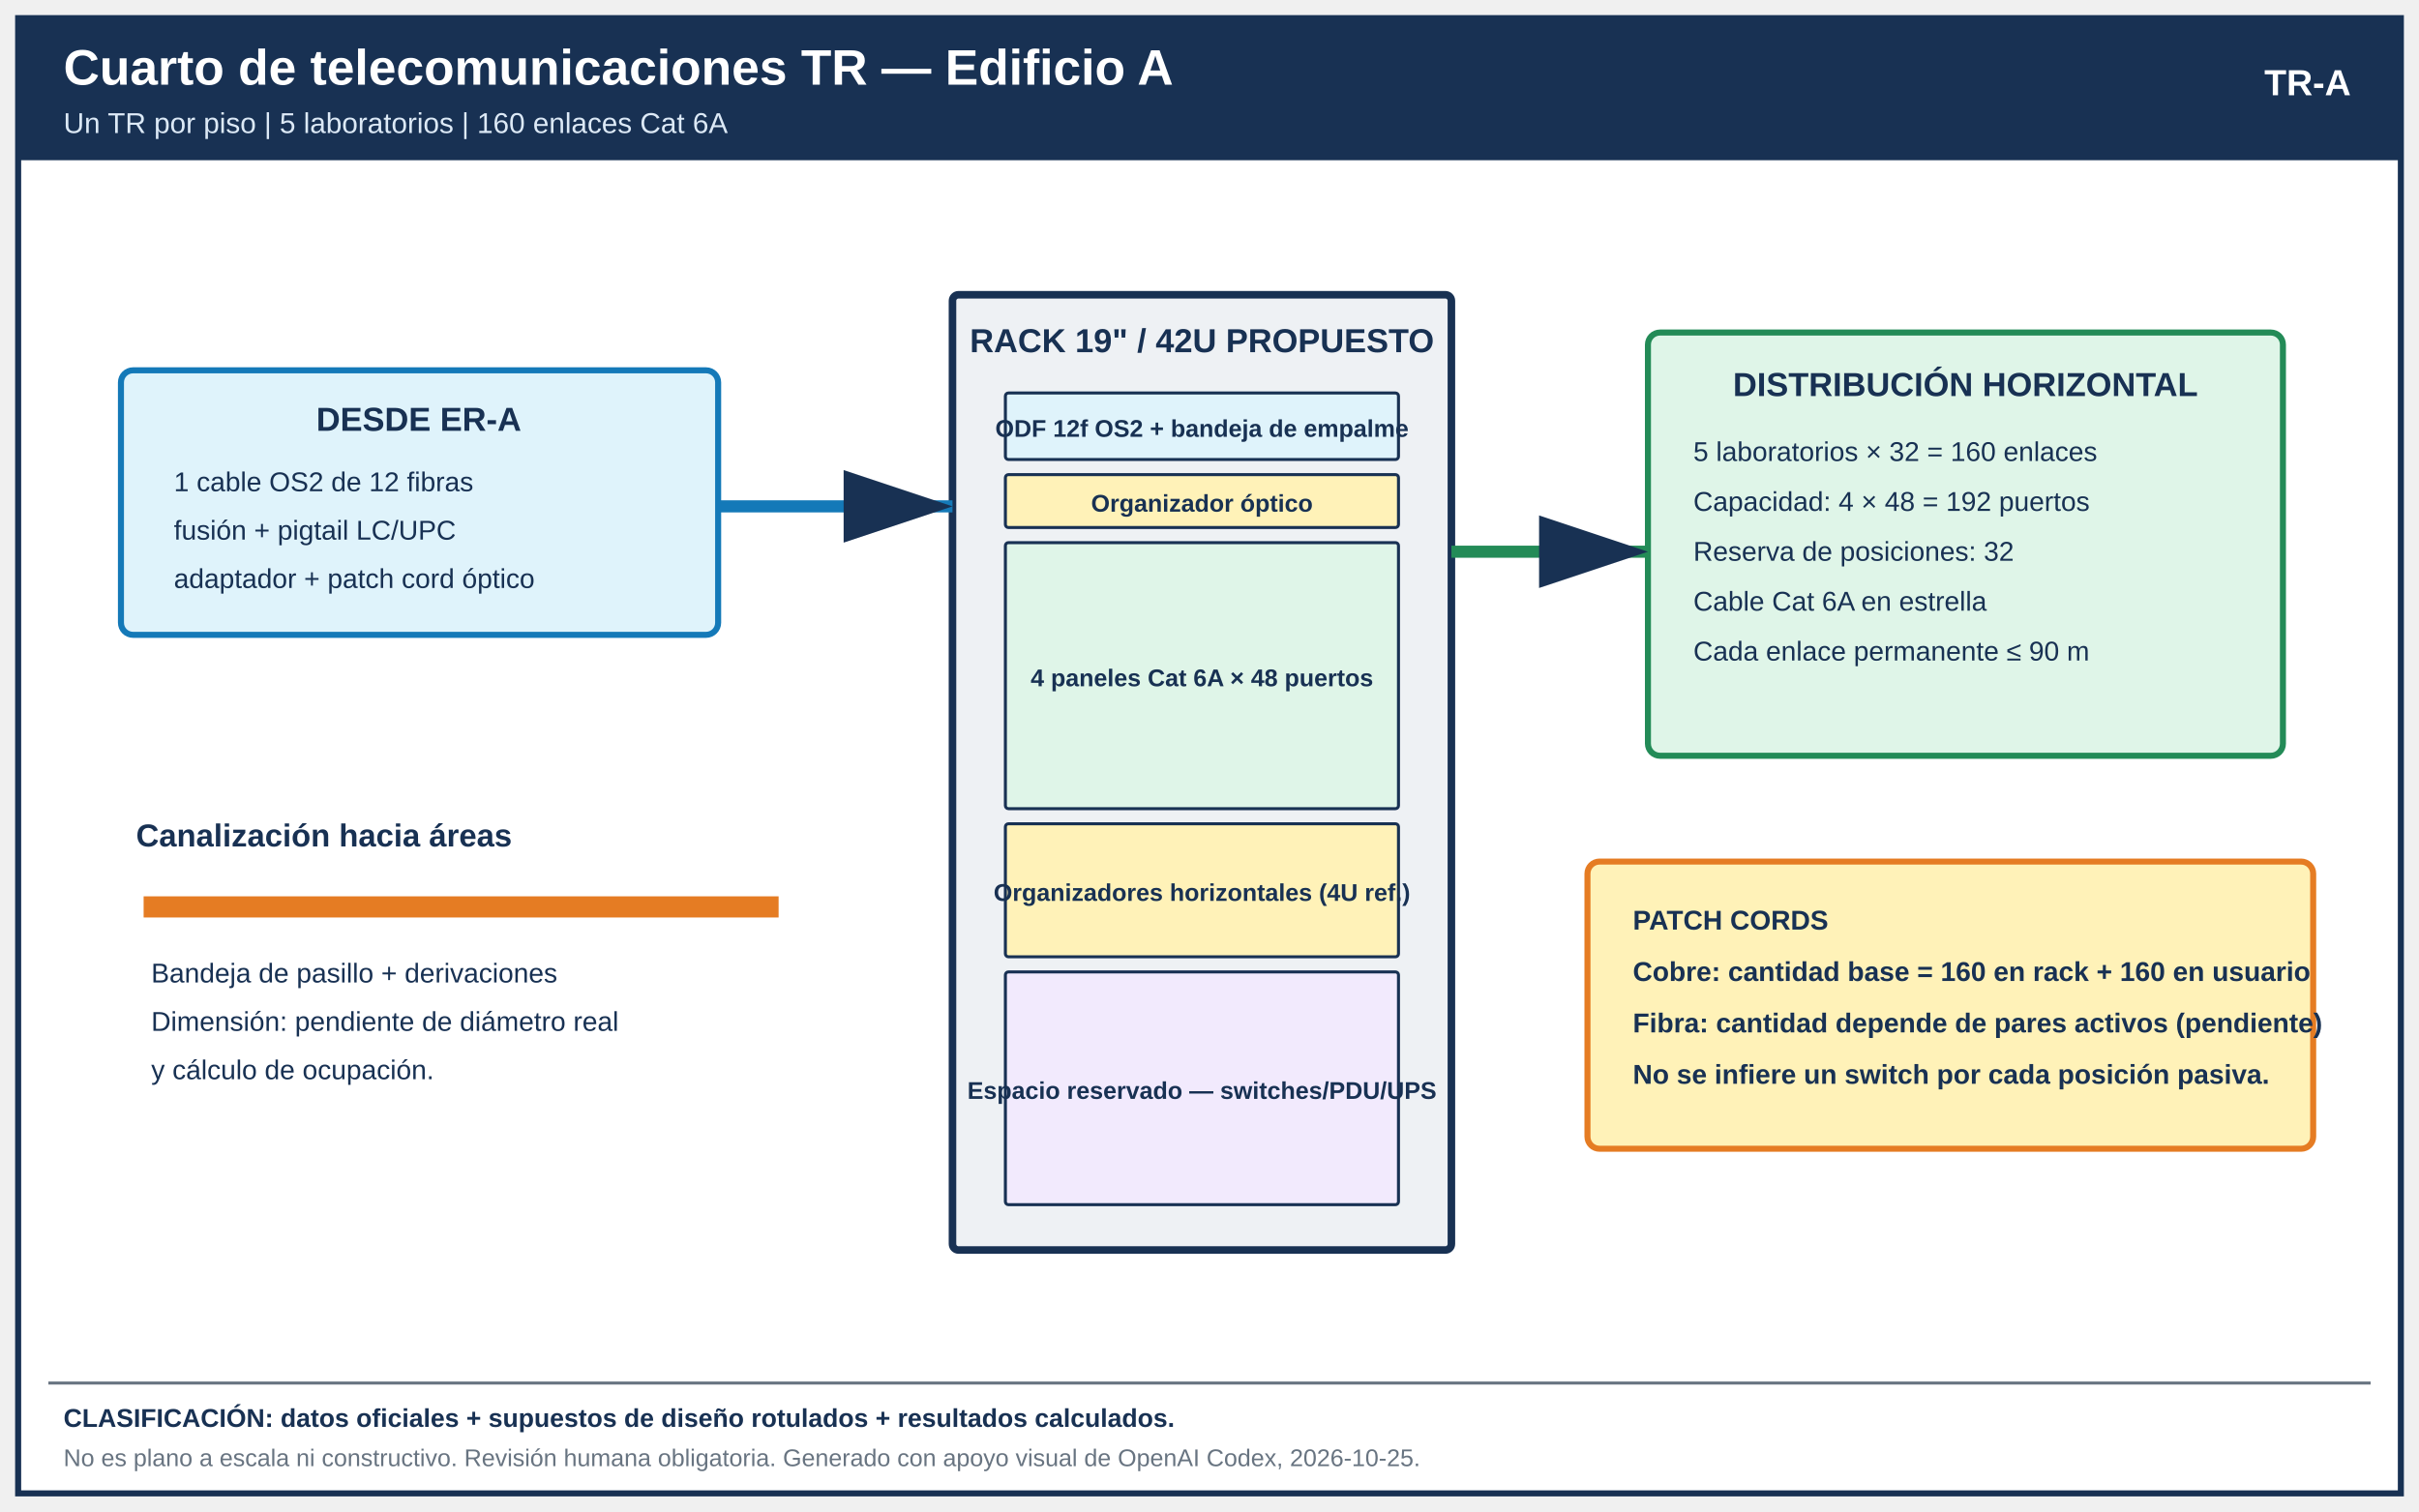
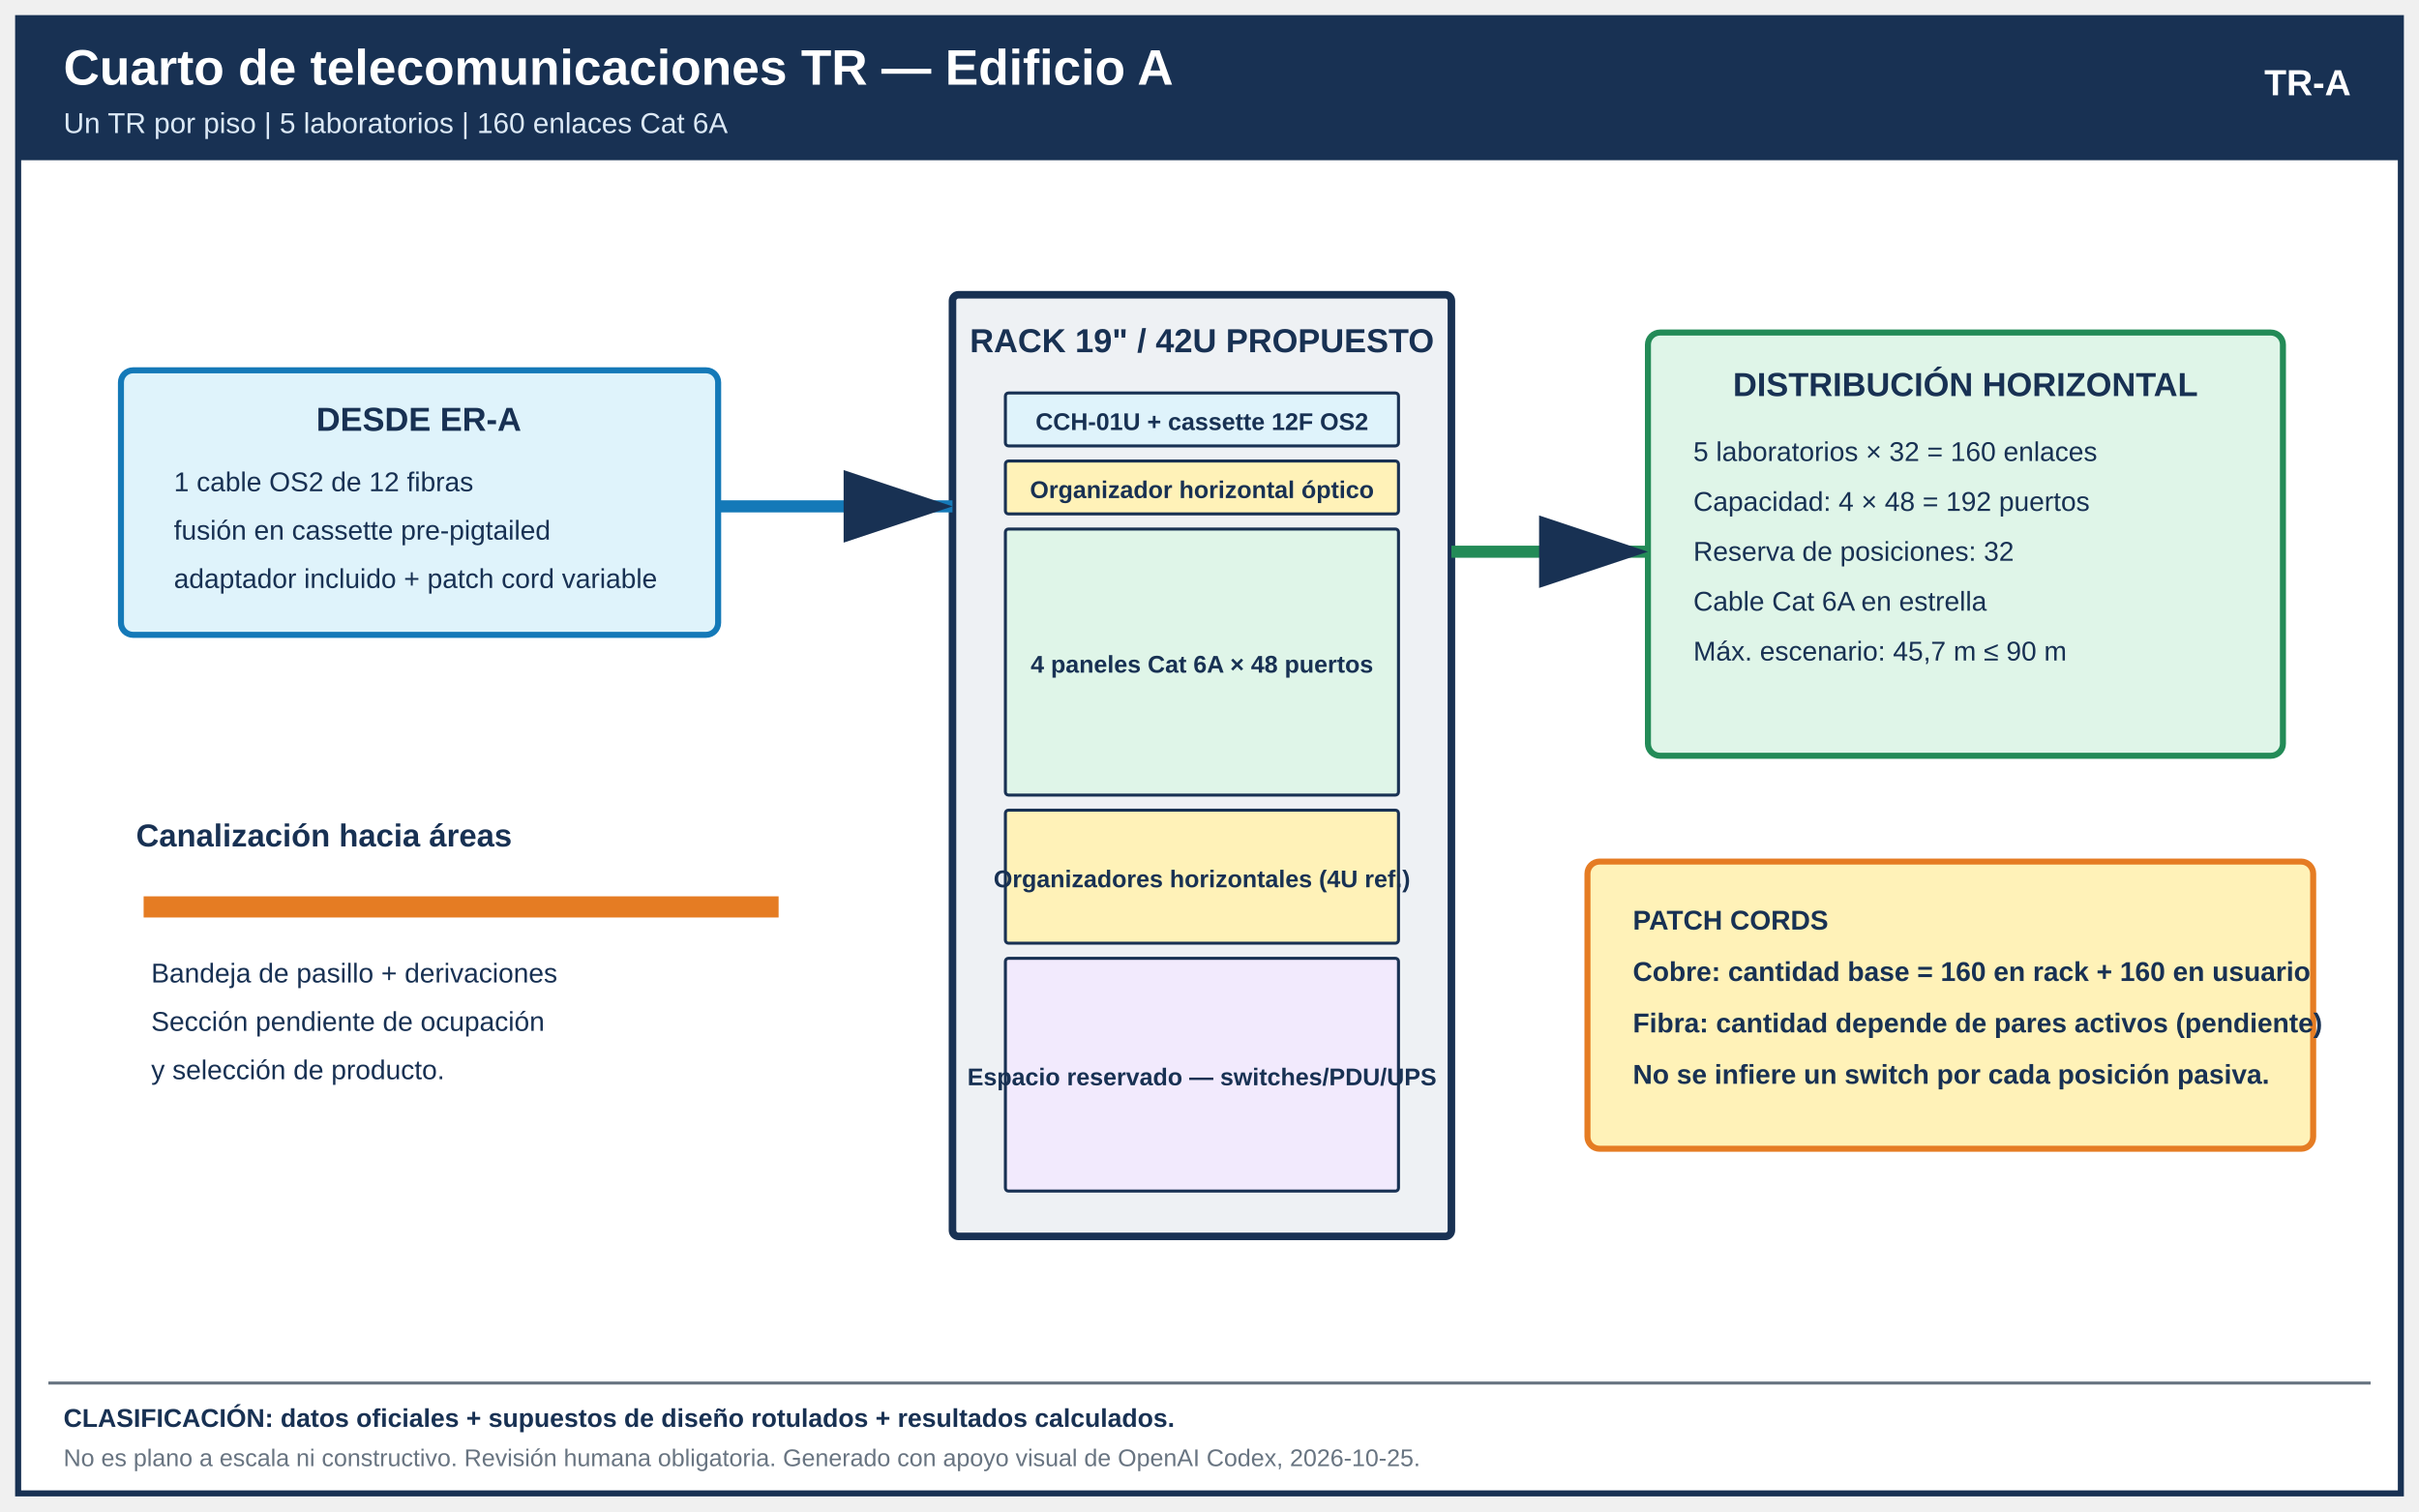
<svg xmlns="http://www.w3.org/2000/svg" width="1600" height="1000" viewBox="0 0 1600 1000">
  <defs>
    <marker id="arrow" markerWidth="10" markerHeight="10" refX="9" refY="3" orient="auto" markerUnits="strokeWidth">
      <path d="M0,0 L0,6 L9,3 z" fill="#183153" />
    </marker>
  </defs>
  <style>text{font-family:Arial,Helvetica,sans-serif}.small{font-size:18px}.tiny{font-size:15px}</style>
  <rect x="12" y="12" width="1576" height="976" rx="0" fill="white" stroke="#183153" stroke-width="4" />
  <rect x="12" y="12" width="1576" height="94" rx="0" fill="#183153" stroke="#183153" stroke-width="0" />
  <text x="42" y="56" font-size="33" font-weight="bold" text-anchor="start" fill="white">Cuarto de telecomunicaciones TR — Edificio A</text>
  <text x="42" y="88" font-size="19" font-weight="normal" text-anchor="start" fill="#dce9f6">Un TR por piso | 5 laboratorios | 160 enlaces Cat 6A</text>
  <text x="1555" y="63" font-size="24" font-weight="bold" text-anchor="end" fill="white">TR-A</text>
-   <rect x="630" y="195" width="330" height="632" rx="4" fill="#eef1f4" stroke="#183153" stroke-width="5" />
+   <rect x="630" y="195" width="330" height="623" rx="4" fill="#eef1f4" stroke="#183153" stroke-width="5" />
  <text x="795" y="233" font-size="22" font-weight="bold" text-anchor="middle" fill="#183153">RACK 19" / 42U PROPUESTO</text>
-   <rect x="665" y="260" width="260" height="44" rx="2" fill="#dff3fb" stroke="#183153" stroke-width="2" />
-   <text x="795" y="289.0" font-size="16" font-weight="bold" text-anchor="middle" fill="#183153">ODF 12f OS2 + bandeja de empalme</text>
-   <rect x="665" y="314" width="260" height="35" rx="2" fill="#fff2b8" stroke="#183153" stroke-width="2" />
-   <text x="795" y="338.5" font-size="16" font-weight="bold" text-anchor="middle" fill="#183153">Organizador óptico</text>
-   <rect x="665" y="359" width="260" height="176" rx="2" fill="#dff5e8" stroke="#183153" stroke-width="2" />
-   <text x="795" y="454.0" font-size="16" font-weight="bold" text-anchor="middle" fill="#183153">4 paneles Cat 6A × 48 puertos</text>
-   <rect x="665" y="545" width="260" height="88" rx="2" fill="#fff2b8" stroke="#183153" stroke-width="2" />
-   <text x="795" y="596.0" font-size="16" font-weight="bold" text-anchor="middle" fill="#183153">Organizadores horizontales (4U ref.)</text>
-   <rect x="665" y="643" width="260" height="154" rx="2" fill="#f2eafd" stroke="#183153" stroke-width="2" />
-   <text x="795" y="727.0" font-size="16" font-weight="bold" text-anchor="middle" fill="#183153">Espacio reservado — switches/PDU/UPS</text>
+   <rect x="665" y="260" width="260" height="35" rx="2" fill="#dff3fb" stroke="#183153" stroke-width="2" />
+   <text x="795" y="284.5" font-size="16" font-weight="bold" text-anchor="middle" fill="#183153">CCH-01U + cassette 12F OS2</text>
+   <rect x="665" y="305" width="260" height="35" rx="2" fill="#fff2b8" stroke="#183153" stroke-width="2" />
+   <text x="795" y="329.5" font-size="16" font-weight="bold" text-anchor="middle" fill="#183153">Organizador horizontal óptico</text>
+   <rect x="665" y="350" width="260" height="176" rx="2" fill="#dff5e8" stroke="#183153" stroke-width="2" />
+   <text x="795" y="445.0" font-size="16" font-weight="bold" text-anchor="middle" fill="#183153">4 paneles Cat 6A × 48 puertos</text>
+   <rect x="665" y="536" width="260" height="88" rx="2" fill="#fff2b8" stroke="#183153" stroke-width="2" />
+   <text x="795" y="587.0" font-size="16" font-weight="bold" text-anchor="middle" fill="#183153">Organizadores horizontales (4U ref.)</text>
+   <rect x="665" y="634" width="260" height="154" rx="2" fill="#f2eafd" stroke="#183153" stroke-width="2" />
+   <text x="795" y="718.0" font-size="16" font-weight="bold" text-anchor="middle" fill="#183153">Espacio reservado — switches/PDU/UPS</text>
  <rect x="80" y="245" width="395" height="175" rx="8" fill="#dff3fb" stroke="#1479b8" stroke-width="4" />
  <text x="277" y="285" font-size="22" font-weight="bold" text-anchor="middle" fill="#183153">DESDE ER-A</text>
  <text x="115" y="325" font-size="18" font-weight="normal" text-anchor="start" fill="#183153">1 cable OS2 de 12 fibras</text>
-   <text x="115" y="357" font-size="18" font-weight="normal" text-anchor="start" fill="#183153">fusión + pigtail LC/UPC</text>
-   <text x="115" y="389" font-size="18" font-weight="normal" text-anchor="start" fill="#183153">adaptador + patch cord óptico</text>
+   <text x="115" y="357" font-size="18" font-weight="normal" text-anchor="start" fill="#183153">fusión en cassette pre-pigtailed</text>
+   <text x="115" y="389" font-size="18" font-weight="normal" text-anchor="start" fill="#183153">adaptador incluido + patch cord variable</text>
  <line x1="475" y1="335" x2="630" y2="335" stroke="#1479b8" stroke-width="8" fill="none" marker-end="url(#arrow)" />
  <rect x="1090" y="220" width="420" height="280" rx="8" fill="#dff5e8" stroke="#238b57" stroke-width="4" />
  <text x="1300" y="262" font-size="22" font-weight="bold" text-anchor="middle" fill="#183153">DISTRIBUCIÓN HORIZONTAL</text>
  <text x="1120" y="305" font-size="18" font-weight="normal" text-anchor="start" fill="#183153">5 laboratorios × 32 = 160 enlaces</text>
  <text x="1120" y="338" font-size="18" font-weight="normal" text-anchor="start" fill="#183153">Capacidad: 4 × 48 = 192 puertos</text>
  <text x="1120" y="371" font-size="18" font-weight="normal" text-anchor="start" fill="#183153">Reserva de posiciones: 32</text>
  <text x="1120" y="404" font-size="18" font-weight="normal" text-anchor="start" fill="#183153">Cable Cat 6A en estrella</text>
-   <text x="1120" y="437" font-size="18" font-weight="normal" text-anchor="start" fill="#183153">Cada enlace permanente ≤ 90 m</text>
+   <text x="1120" y="437" font-size="18" font-weight="normal" text-anchor="start" fill="#183153">Máx. escenario: 45,7 m ≤ 90 m</text>
  <line x1="960" y1="365" x2="1090" y2="365" stroke="#238b57" stroke-width="8" fill="none" marker-end="url(#arrow)" />
  <rect x="1050" y="570" width="480" height="190" rx="8" fill="#fff2b8" stroke="#e57c23" stroke-width="4" />
  <text x="1080" y="615" font-size="18" font-weight="bold" text-anchor="start" fill="#183153">PATCH CORDS</text>
  <text x="1080" y="649" font-size="18" font-weight="bold" text-anchor="start" fill="#183153">Cobre: cantidad base = 160 en rack + 160 en usuario</text>
  <text x="1080" y="683" font-size="18" font-weight="bold" text-anchor="start" fill="#183153">Fibra: cantidad depende de pares activos (pendiente)</text>
  <text x="1080" y="717" font-size="18" font-weight="bold" text-anchor="start" fill="#183153">No se infiere un switch por cada posición pasiva.</text>
  <text x="90" y="560" font-size="21" font-weight="bold" text-anchor="start" fill="#183153">Canalización hacia áreas</text>
  <line x1="95" y1="600" x2="515" y2="600" stroke="#e57c23" stroke-width="14" fill="none" />
  <text x="100" y="650" font-size="18" font-weight="normal" text-anchor="start" fill="#183153">Bandeja de pasillo + derivaciones</text>
-   <text x="100" y="682" font-size="18" font-weight="normal" text-anchor="start" fill="#183153">Dimensión: pendiente de diámetro real</text>
-   <text x="100" y="714" font-size="18" font-weight="normal" text-anchor="start" fill="#183153">y cálculo de ocupación.</text>
+   <text x="100" y="682" font-size="18" font-weight="normal" text-anchor="start" fill="#183153">Sección pendiente de ocupación</text>
+   <text x="100" y="714" font-size="18" font-weight="normal" text-anchor="start" fill="#183153">y selección de producto.</text>
  <line x1="32" y1="915" x2="1568" y2="915" stroke="#687481" stroke-width="2" fill="none" />
  <text x="42" y="944" font-size="17" font-weight="bold" text-anchor="start" fill="#183153">CLASIFICACIÓN: datos oficiales + supuestos de diseño rotulados + resultados calculados.</text>
  <text x="42" y="970" font-size="16" font-weight="normal" text-anchor="start" fill="#687481">No es plano a escala ni constructivo. Revisión humana obligatoria. Generado con apoyo visual de OpenAI Codex, 2026-10-25.</text>
</svg>
